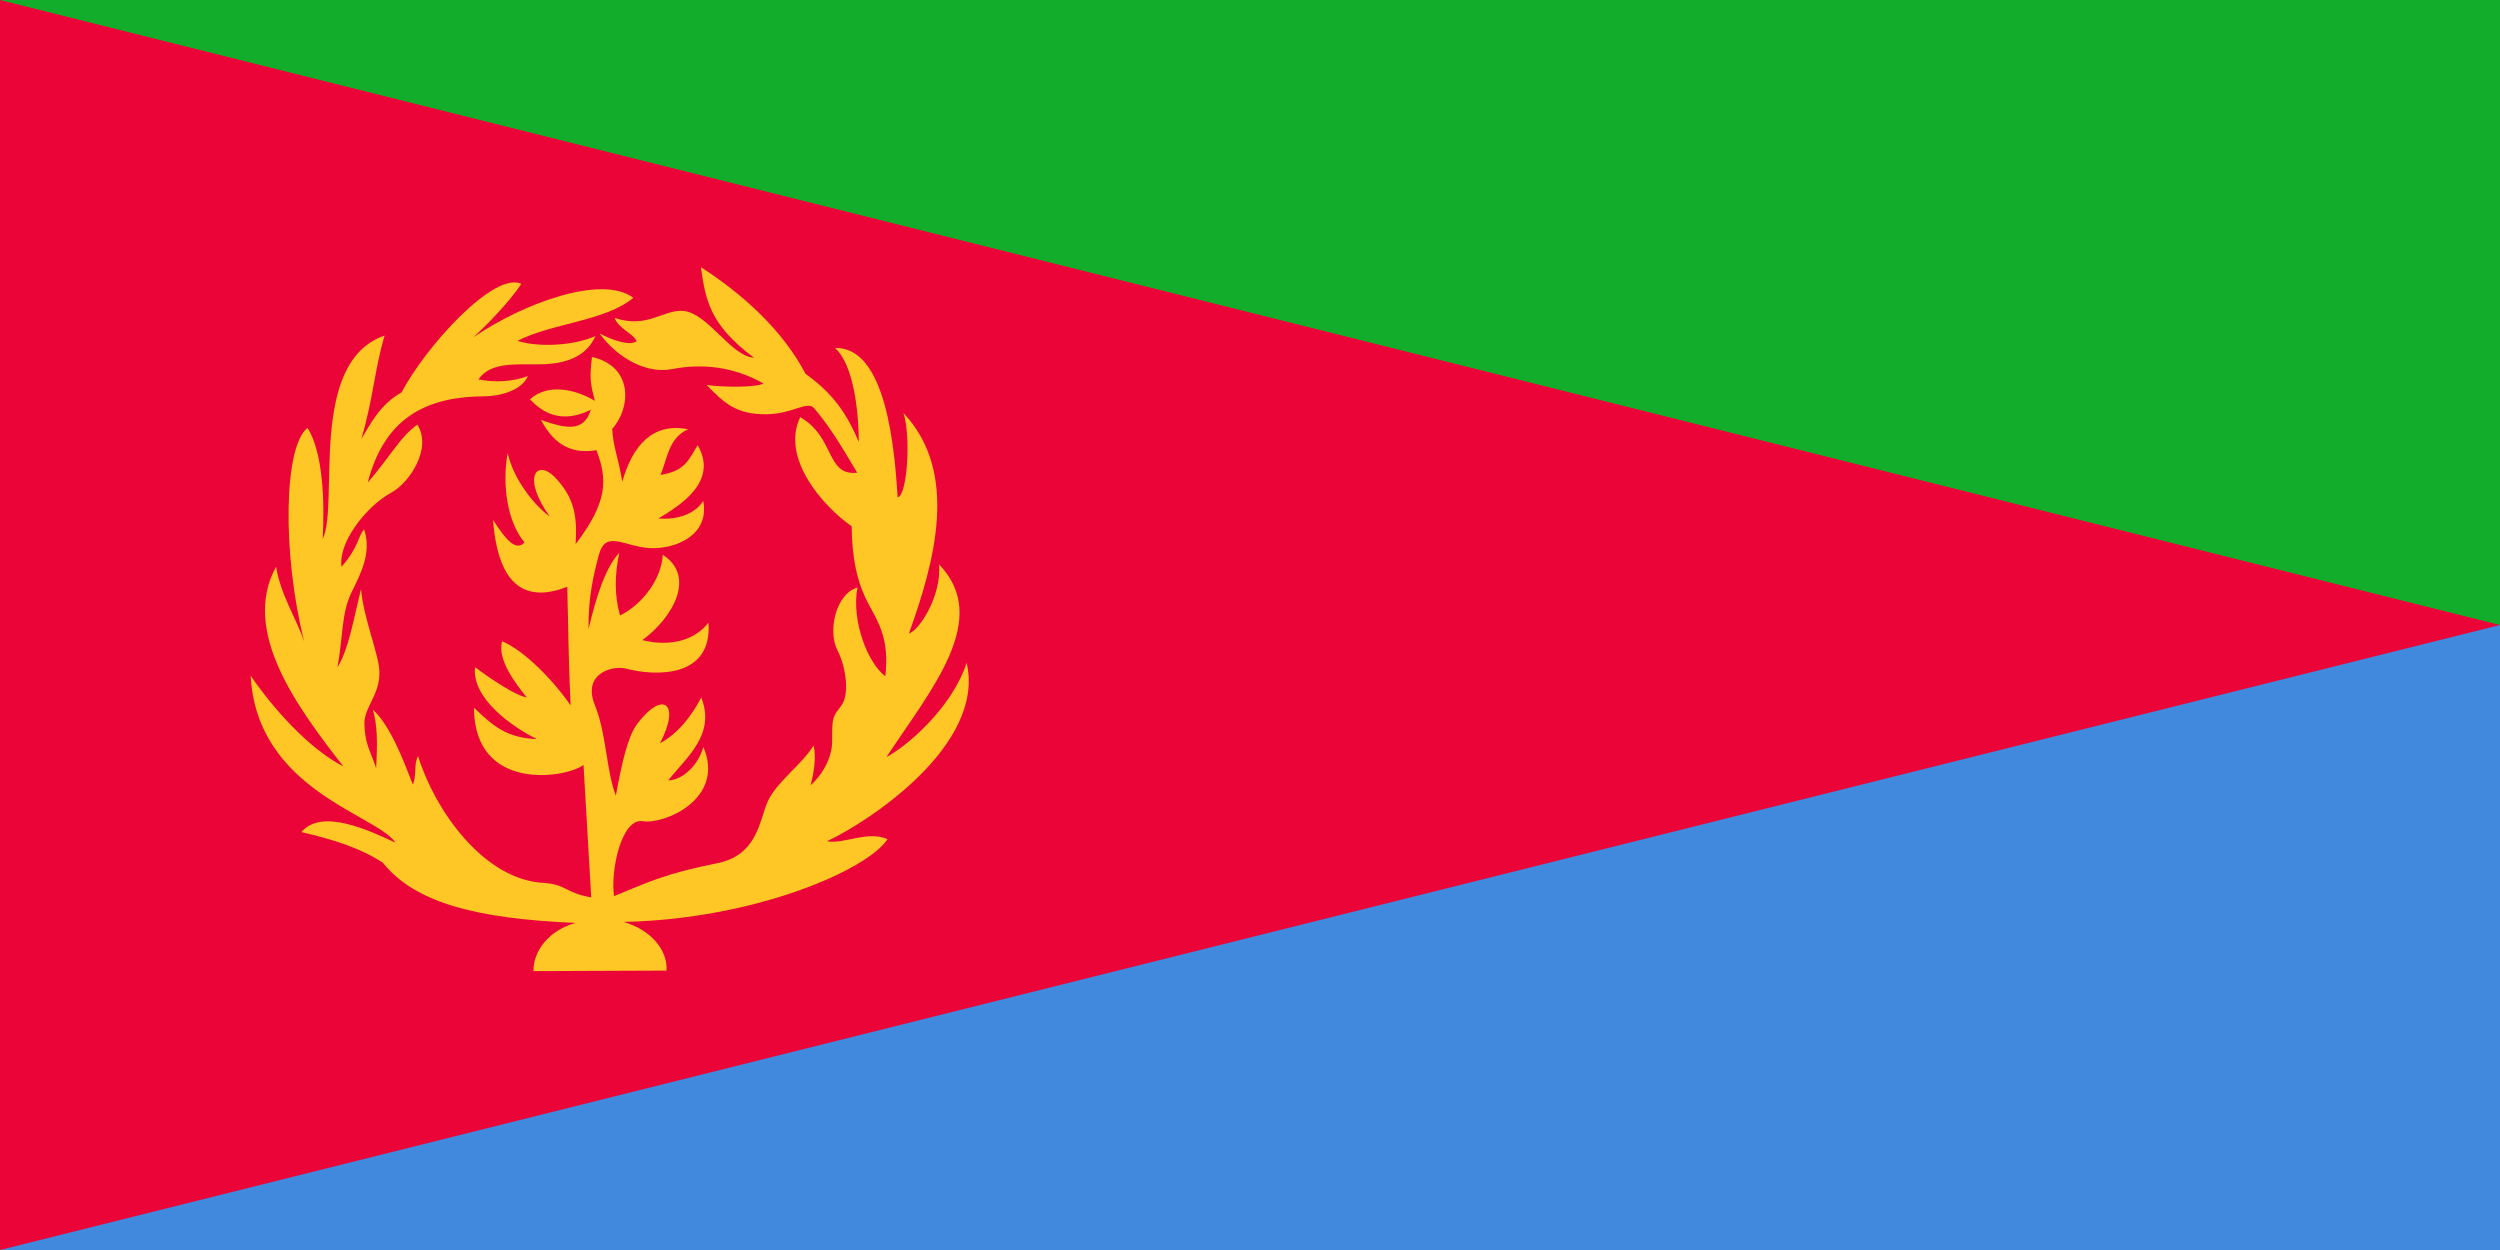
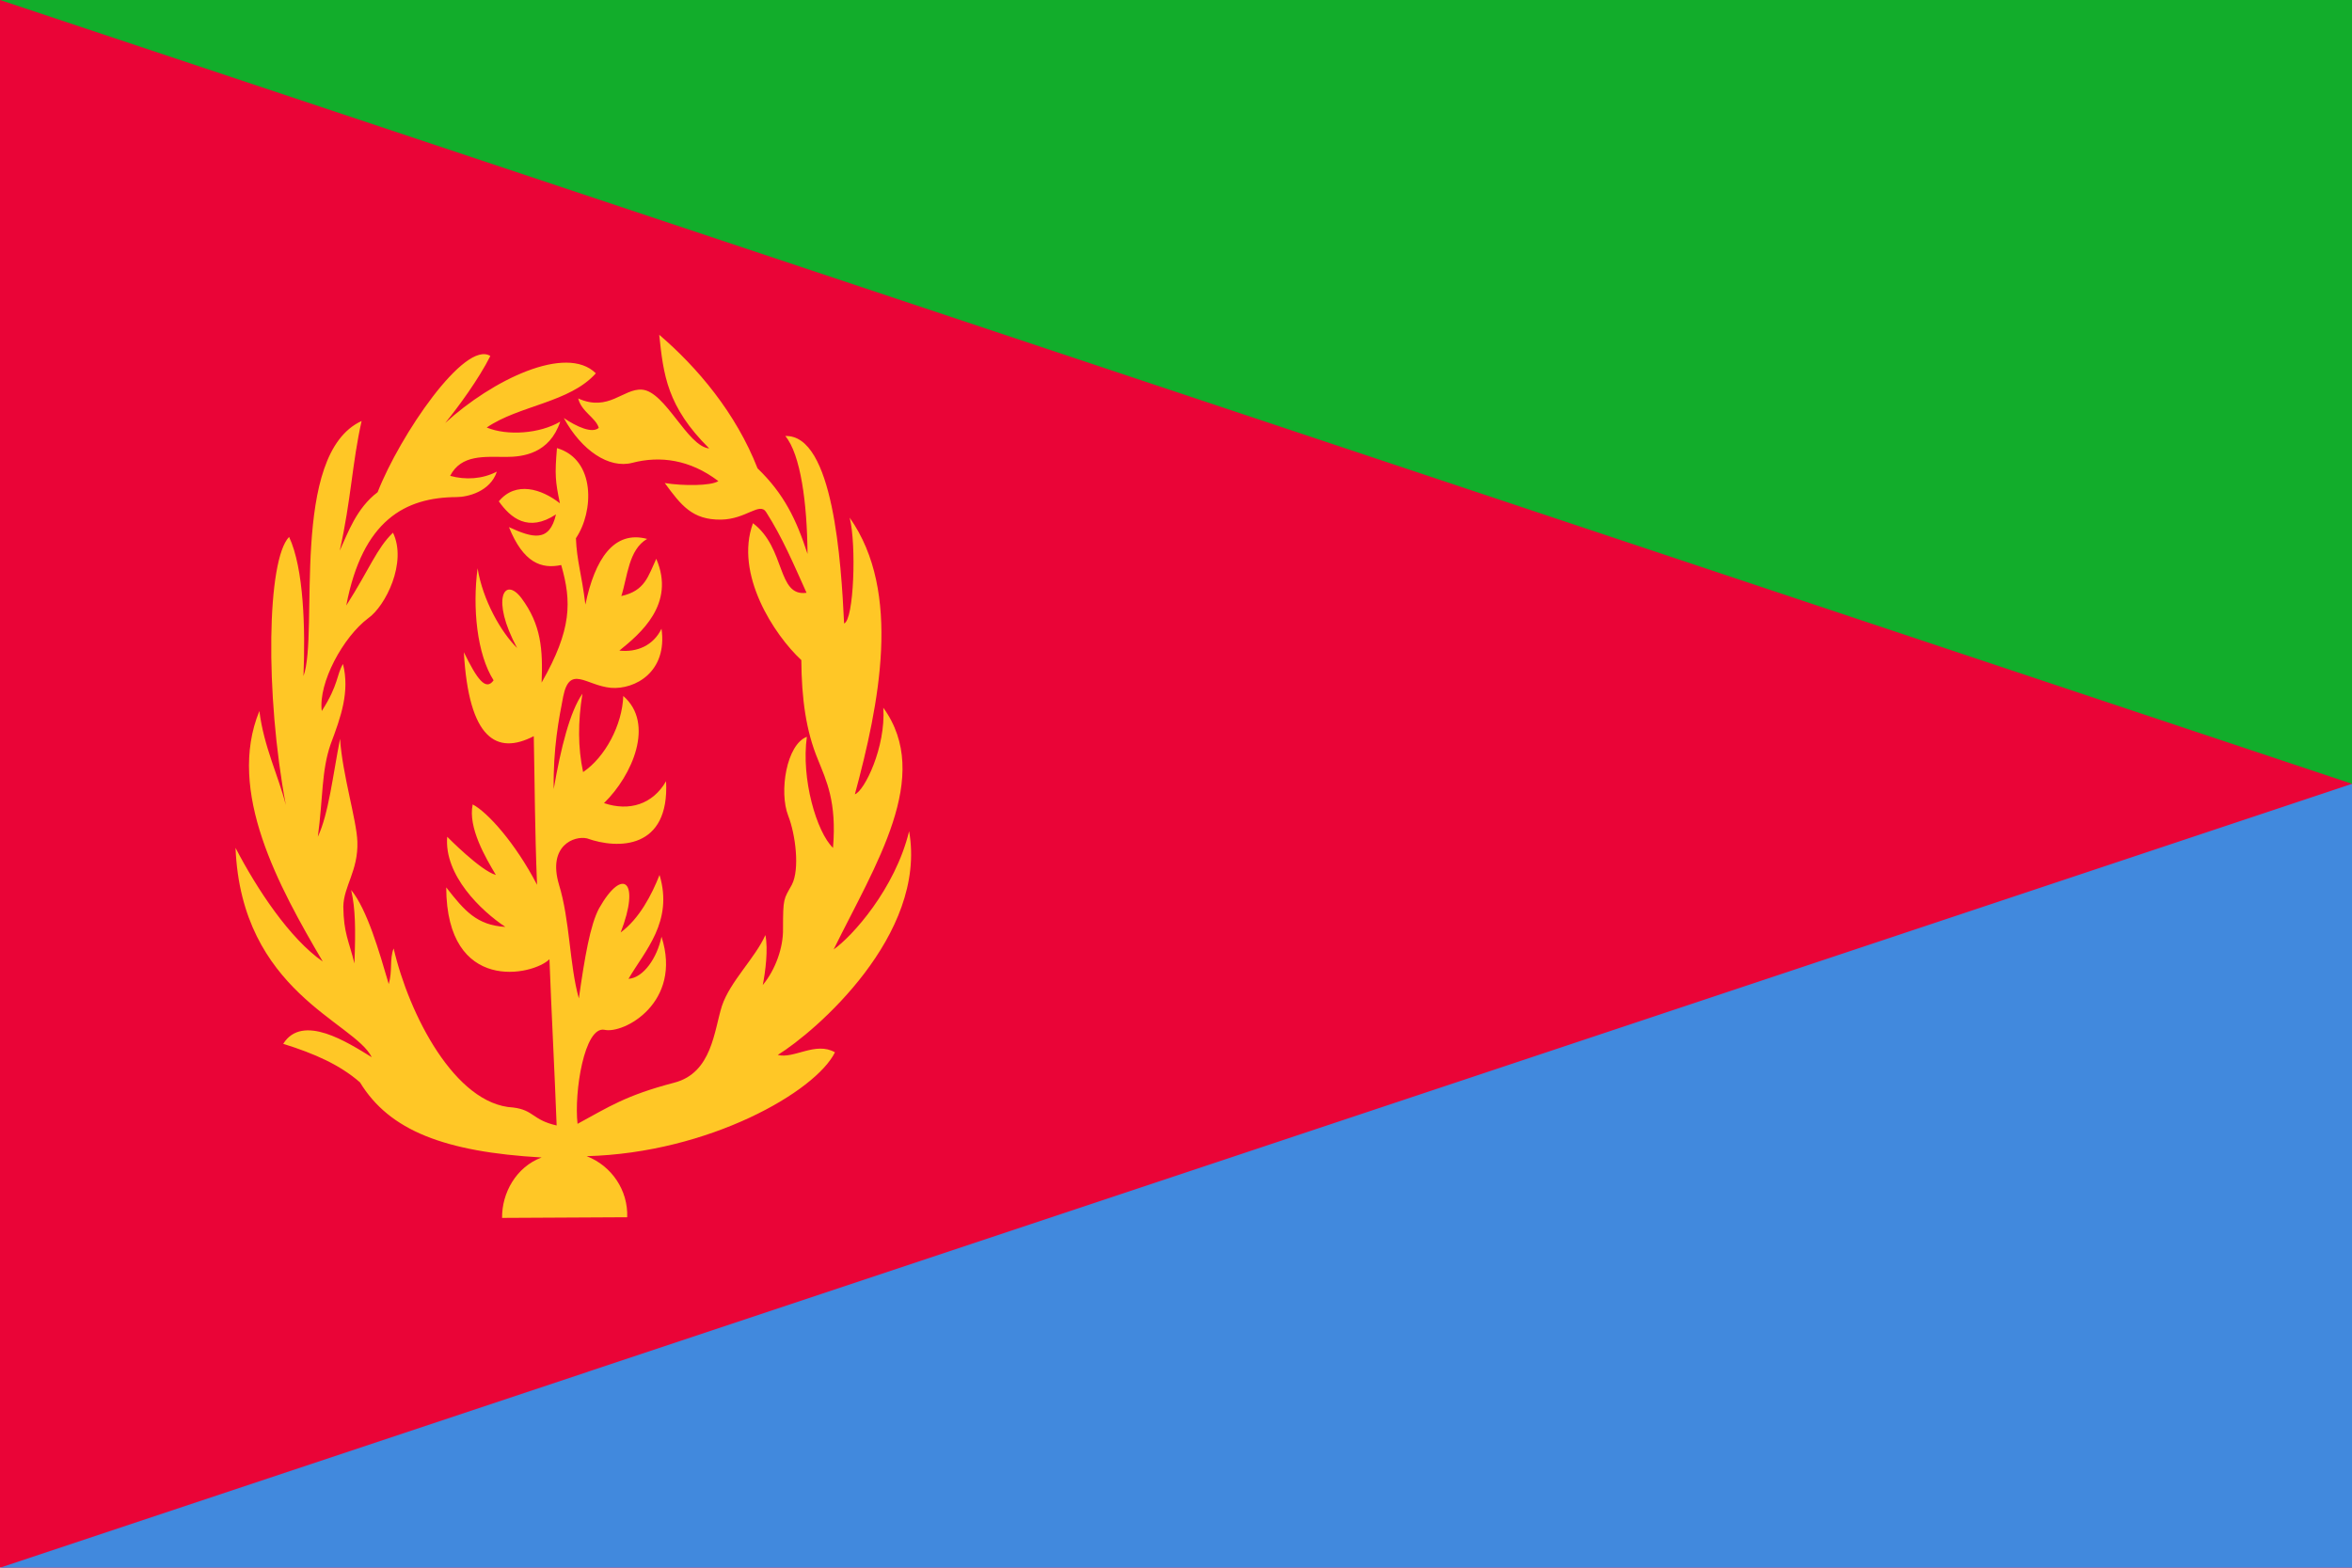
- <svg xmlns="http://www.w3.org/2000/svg" viewBox="0 0 1000 500">
-   <rect width="1000" height="500" fill="#ea0437" />
-   <path d="M 0,500 H 1000 V 250" fill="#4189dd" />
-   <path d="M 0,0 H 1000 V 250" fill="#12ad2b" />
-   <path d="m 230.25,369.162 c -10.81,2.985 -17.008,11.372 -16.849,19.285 l 53.211,-.214 c .478,-8.503 -6.517,-16.367 -17.167,-19.464 52.098,-1.076 97.357,-20.591 105.581,-33.112 -8.139,-3.532 -17.549,2.153 -24.257,.844 15.927,-7.361 63.646,-38.248 55.888,-71.36 -6.031,18.391 -24.3,33.609 -32.081,37.694 17.826,-27.067 42.166,-55.247 21.049,-77.069 1.066,12.647 -8.037,26.567 -12.057,27.612 10.34,-28.599 20.206,-64.507 -2.197,-88.178 2.942,8.556 1.754,32.691 -2.297,33.776 -1.247,-19.447 -4.566,-60.352 -25.047,-59.77 6.505,5.791 9.351,21.596 9.496,37.56 -4.668,-10.936 -9.972,-19.171 -21.317,-27.246 -9.178,-17.602 -25.509,-32.186 -41.841,-42.634 1.833,12.812 3.351,22.921 21.24,36.209 -9.327,-.58 -18.652,-18.261 -28.62,-18.752 -7.929,-.383 -14.151,7.184 -27.108,2.83 1.434,4.277 7.479,6.171 8.755,9.335 -2.775,1.917 -9.364,-.299 -14.841,-3.152 7.534,10.263 19.209,16.298 29.12,14.261 11.787,-2.267 24.424,-1.068 36.478,5.791 -3.078,1.581 -15.061,1.571 -22.75,.608 6.989,7.077 11.677,11.766 23.83,11.689 10.855,-.071 16.546,-5.791 19.333,-2.248 6.808,8.067 11.39,16.131 17.085,25.629 -12.58,1.39 -8.788,-14.228 -22.798,-22.217 -7.872,16.294 9.054,35.609 20.577,43.638 .155,12.247 1.945,22.493 7.14,31.818 3.502,6.574 8.029,13.303 6.322,28.139 -6.898,-5.024 -13.638,-21.966 -11.158,-35.415 -8.633,2.354 -12.009,17.535 -7.939,25.177 3.04,5.817 5.068,16.951 1.563,21.928 -3.416,4.637 -3.774,4.118 -3.73,14.07 .122,5.955 -3.205,12.997 -8.623,17.907 1.131,-4.195 2.421,-11.415 1.168,-15.927 -4.283,7.266 -15.028,14.784 -18.412,22.595 -3.323,7.829 -4.165,21.39 -20.245,24.518 -20.686,4.106 -27.826,7.691 -41.137,13.138 -1.477,-10.11 2.944,-31.194 11.398,-29.991 8.255,1.469 33.281,-8.623 24.329,-29.706 -1.768,6.645 -7.667,13.13 -14.043,13.417 6.889,-8.938 19.185,-18.194 13.197,-33.171 -3.329,6.366 -8.564,14.007 -16.503,18.306 8.511,-16.31 .989,-21.189 -9.117,-7.756 -3.817,5.182 -6.122,15.567 -8.548,28.756 -3.97,-10.727 -3.707,-24.847 -8.411,-36.313 -4.914,-12.399 6.521,-15.673 11.903,-14.678 13.177,3.518 35.198,3.516 33.562,-18.253 -5.691,7.363 -15.671,9.638 -26.449,6.987 12.104,-8.839 21.661,-25.464 8.173,-34.144 -.45,9.205 -7.573,19.525 -17.083,24.278 -2.226,-7.766 -2.226,-16.009 -.317,-25.045 -5.31,5.589 -9.189,17.219 -12.273,30.441 -.232,-13.069 2.24,-22.485 4.073,-29.515 2.779,-10.269 9.687,-3.587 20.261,-2.83 10.184,.578 24.204,-5.05 21.525,-18.859 -3.477,5.463 -10.615,7.589 -17.907,7.011 8.78,-5.319 24.076,-14.77 15.687,-29.307 -3.524,5.506 -4.665,10.216 -14.865,11.905 2.672,-6.145 3.115,-14.833 11.032,-18.275 -14.123,-2.812 -22.208,6.456 -26.318,20.971 -1.666,-10.063 -3.65,-13.769 -4.045,-21.13 7.634,-8.478 8.434,-25.065 -8.094,-28.774 -.981,8.556 -.69,10.595 1.19,17.561 -7.758,-4.609 -18.692,-7.152 -25.973,-.635 4.932,5.323 12.566,10.009 24.333,4.204 -2.779,9.093 -10.009,7.536 -19.942,4.069 6.071,11.404 13.734,13.431 22.19,12.116 4.427,11.673 4.623,20.542 -8.316,37.542 .598,-10.564 -.153,-18.434 -8.546,-26.976 -7.193,-7.044 -13.038,.301 -1.799,15.962 -6.818,-5.022 -14.536,-15.213 -16.859,-25.403 -2.248,12.588 -.224,27.425 6.745,35.743 -3.296,3.522 -7.044,-.374 -12.588,-8.991 2.098,27.576 13.862,32.897 29.674,26.75 .45,15.136 .45,29.151 1.349,47.434 -9.219,-13.262 -20.906,-23.155 -27.427,-25.627 -2.022,7.418 5.622,17.083 9.893,22.479 -6.519,-1.349 -20.682,-12.139 -20.682,-12.139 -1.424,12.289 14.464,23.679 24.729,28.774 -12.064,-.525 -17.386,-5.095 -25.179,-12.588 .151,34.095 36.941,28.174 43.837,22.929 .899,16.786 2.181,36.191 3.08,52.977 -10.401,-1.815 -9.583,-4.942 -18.483,-5.766 -24.701,-.962 -44.295,-29.651 -50.783,-50.755 -1.862,3.473 -.385,7.107 -2.088,11.374 -4.01,-10.358 -9.134,-23.736 -16.005,-29.963 1.75,6.039 1.935,12.175 1.327,23.462 -2.358,-7.313 -4.552,-9.555 -4.71,-18.139 .151,-6.59 6.358,-11.453 6.014,-20.723 -.254,-6.767 -6.428,-21.435 -7.335,-32.791 -2.989,11.687 -4.865,24.007 -9.443,31.242 2.275,-12.481 1.546,-21.093 5.394,-29.493 4.446,-8.843 8.226,-16.737 5.266,-25.661 -2.838,3.447 -1.862,6.578 -8.993,14.953 -1.549,-9.107 9.221,-23.684 19.673,-29.543 7.372,-3.884 16.664,-17.777 10.611,-27.299 -6.932,4.979 -10.045,11.705 -19.838,23.199 6.985,-27.305 25.134,-34.449 46.862,-34.543 4.808,-.022 14.501,-1.758 17.221,-8.12 -6.124,2.364 -13.366,2.665 -19.81,1.375 4.69,-6.885 14.566,-5.99 23.769,-6.031 7.219,-.035 18.489,-1.013 23.045,-11.294 -8.806,3.815 -22.54,4.609 -31.187,1.906 13.752,-7.125 35.293,-7.892 46.342,-17.244 -12.593,-9.398 -44.103,2.189 -64.007,15.84 5.563,-5.087 14.355,-14.11 19.205,-21.395 -10.885,-5.219 -38.415,25.279 -47.898,43.399 -9.007,5.087 -12.611,13.061 -16.108,18.625 4.8,-16.218 5.308,-27.987 9.313,-41.342 -30.877,10.629 -18.043,67.679 -24.759,81.328 .79,-15.069 .15,-34.427 -6.054,-44.409 -9.51,7.256 -10.278,49.959 -1.349,85.511 -3.224,-9.514 -9.31,-18.395 -11.262,-29.975 -14.075,25.671 8.251,55.957 26.921,79.881 -14.055,-7.321 -27.952,-23.067 -37.08,-36.268 2.52,45.947 50.501,55.494 57.95,66.786 -10.11,-4.706 -29.439,-14.019 -37.641,-4.261 13.352,3.083 24.002,6.645 32.584,12.271 12.452,15.547 36.032,22.347 77.098,24.064 z" fill="#ffc726" />
+ <svg xmlns="http://www.w3.org/2000/svg" version="1.1" id="Layer_1" x="0px" y="0px" viewBox="0 0 720 480" style="enable-background:new 0 0 720 480;" xml:space="preserve">
+   <g>
+     <rect style="fill:#EA0437;" width="720" height="480" />
+     <path style="fill:#4189DD;" d="M0,480h720V240" />
+     <path style="fill:#12AD2B;" d="M0,0h720v240" />
+     <path style="fill:#FFC726;" d="M165.8,354.4c-7.8,2.9-12.2,10.9-12.1,18.5l38.3-0.2c0.3-8.2-4.7-15.7-12.4-18.7   c37.5-1,70.1-19.8,76-31.8c-5.9-3.4-12.6,2.1-17.5,0.8c11.5-7.1,45.8-36.7,40.2-68.5c-4.3,17.7-17.5,32.3-23.1,36.2   c12.8-26,30.4-53,15.2-74c0.8,12.1-5.8,25.5-8.7,26.5c7.4-27.5,14.5-61.9-1.6-84.7c2.1,8.2,1.3,31.4-1.7,32.4   c-0.9-18.7-3.3-57.9-18-57.4c4.7,5.6,6.7,20.7,6.8,36.1c-3.4-10.5-7.2-18.4-15.3-26.2c-6.6-16.9-18.4-30.9-30.1-40.9   c1.3,12.3,2.4,22,15.3,34.8c-6.7-0.6-13.4-17.5-20.6-18c-5.7-0.4-10.2,6.9-19.5,2.7c1,4.1,5.4,5.9,6.3,9c-2,1.8-6.7-0.3-10.7-3   c5.4,9.9,13.8,15.6,21,13.7c8.5-2.2,17.6-1,26.3,5.6c-2.2,1.5-10.8,1.5-16.4,0.6c5,6.8,8.4,11.3,17.2,11.2   c7.8-0.1,11.9-5.6,13.9-2.2c4.9,7.7,8.2,15.5,12.3,24.6c-9.1,1.3-6.3-13.7-16.4-21.3c-5.7,15.6,6.5,34.2,14.8,41.9   c0.1,11.8,1.4,21.6,5.1,30.5c2.5,6.3,5.8,12.8,4.6,27c-5-4.8-9.8-21.1-8-34c-6.2,2.3-8.6,16.8-5.7,24.2c2.2,5.6,3.6,16.3,1.1,21.1   c-2.5,4.5-2.7,4-2.7,13.5c0.1,5.7-2.3,12.5-6.2,17.2c0.8-4,1.7-11,0.8-15.3c-3.1,7-10.8,14.2-13.3,21.7c-2.4,7.5-3,20.5-14.6,23.5   c-14.9,3.9-20,7.4-29.6,12.6c-1.1-9.7,2.1-29.9,8.2-28.8c5.9,1.4,24-8.3,17.5-28.5c-1.3,6.4-5.5,12.6-10.1,12.9   c5-8.6,13.8-17.5,9.5-31.8c-2.4,6.1-6.2,13.4-11.9,17.6c6.1-15.7,0.7-20.3-6.6-7.4c-2.7,5-4.4,14.9-6.2,27.6   c-2.9-10.3-2.7-23.9-6.1-34.9c-3.5-11.9,4.7-15,8.6-14.1c9.5,3.4,25.3,3.4,24.2-17.5c-4.1,7.1-11.3,9.3-19,6.7   c8.7-8.5,15.6-24.4,5.9-32.8c-0.3,8.8-5.5,18.7-12.3,23.3c-1.6-7.5-1.6-15.4-0.2-24c-3.8,5.4-6.6,16.5-8.8,29.2   c-0.2-12.5,1.6-21.6,2.9-28.3c2-9.9,7-3.4,14.6-2.7c7.3,0.6,17.4-4.8,15.5-18.1c-2.5,5.2-7.6,7.3-12.9,6.7   c6.3-5.1,17.3-14.2,11.3-28.1c-2.5,5.3-3.4,9.8-10.7,11.4c1.9-5.9,2.2-14.2,7.9-17.5c-10.2-2.7-16,6.2-18.9,20.1   c-1.2-9.7-2.6-13.2-2.9-20.3c5.5-8.1,6.1-24.1-5.8-27.6c-0.7,8.2-0.5,10.2,0.9,16.9c-5.6-4.4-13.5-6.9-18.7-0.6   c3.6,5.1,9,9.6,17.5,4c-2,8.7-7.2,7.2-14.4,3.9c4.4,10.9,9.9,12.9,16,11.6c3.2,11.2,3.3,19.7-6,36c0.4-10.1-0.1-17.7-6.2-25.9   c-5.2-6.8-9.4,0.3-1.3,15.3c-4.9-4.8-10.5-14.6-12.1-24.4c-1.6,12.1-0.2,26.3,4.9,34.3c-2.4,3.4-5.1-0.4-9.1-8.6   c1.5,26.5,10,31.6,21.4,25.7c0.3,14.5,0.3,28,1,45.5c-6.6-12.7-15.1-22.2-19.7-24.6c-1.5,7.1,4,16.4,7.1,21.6   c-4.7-1.3-14.9-11.7-14.9-11.7c-1,11.8,10.4,22.7,17.8,27.6c-8.7-0.5-12.5-4.9-18.1-12.1c0.1,32.7,26.6,27,31.6,22   c0.6,16.1,1.6,34.7,2.2,50.9c-7.5-1.7-6.9-4.7-13.3-5.5c-17.8-0.9-31.9-28.5-36.6-48.7c-1.3,3.3-0.3,6.8-1.5,10.9   c-2.9-9.9-6.6-22.8-11.5-28.8c1.3,5.8,1.4,11.7,1,22.5c-1.7-7-3.3-9.2-3.4-17.4c0.1-6.3,4.6-11,4.3-19.9   c-0.2-6.5-4.6-20.6-5.3-31.5c-2.2,11.2-3.5,23-6.8,30c1.6-12,1.1-20.2,3.9-28.3c3.2-8.5,5.9-16.1,3.8-24.6c-2,3.3-1.3,6.3-6.5,14.4   c-1.1-8.7,6.6-22.7,14.2-28.4c5.3-3.7,12-17.1,7.6-26.2c-5,4.8-7.2,11.2-14.3,22.3c5-26.2,18.1-33.1,33.7-33.2   c3.5,0,10.4-1.7,12.4-7.8c-4.4,2.3-9.6,2.6-14.3,1.3c3.4-6.6,10.5-5.8,17.1-5.8c5.2,0,13.3-1,16.6-10.8c-6.3,3.7-16.2,4.4-22.5,1.8   c9.9-6.8,25.4-7.6,33.4-16.6c-9.1-9-31.8,2.1-46.1,15.2c4-4.9,10.3-13.5,13.8-20.5c-7.8-5-27.7,24.3-34.5,41.7   c-6.5,4.9-9.1,12.5-11.6,17.9c3.5-15.6,3.8-26.9,6.7-39.7c-22.2,10.2-13,65-17.8,78.1c0.6-14.5,0.1-33-4.4-42.6   c-6.8,7-7.4,48-1,82.1c-2.3-9.1-6.7-17.7-8.1-28.8c-10.1,24.6,5.9,53.7,19.4,76.7c-10.1-7-20.1-22.1-26.7-34.8   c1.8,44.1,36.4,53.3,41.7,64.1c-7.3-4.5-21.2-13.5-27.1-4.1c9.6,3,17.3,6.4,23.5,11.8C119.2,346.2,136.2,352.7,165.8,354.4   L165.8,354.4z" />
+   </g>
</svg>
